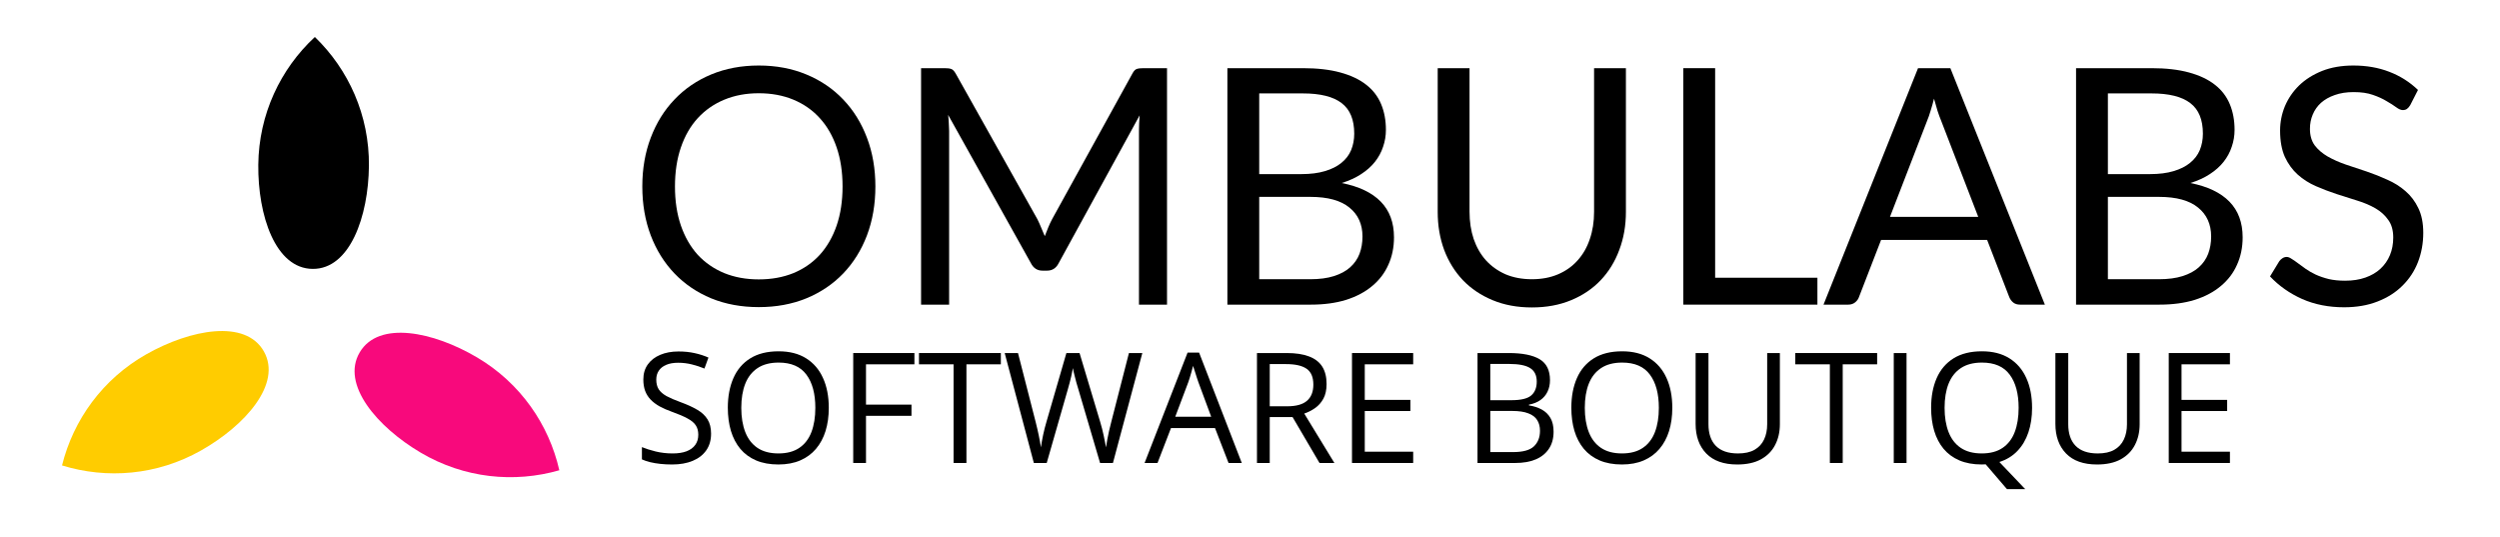
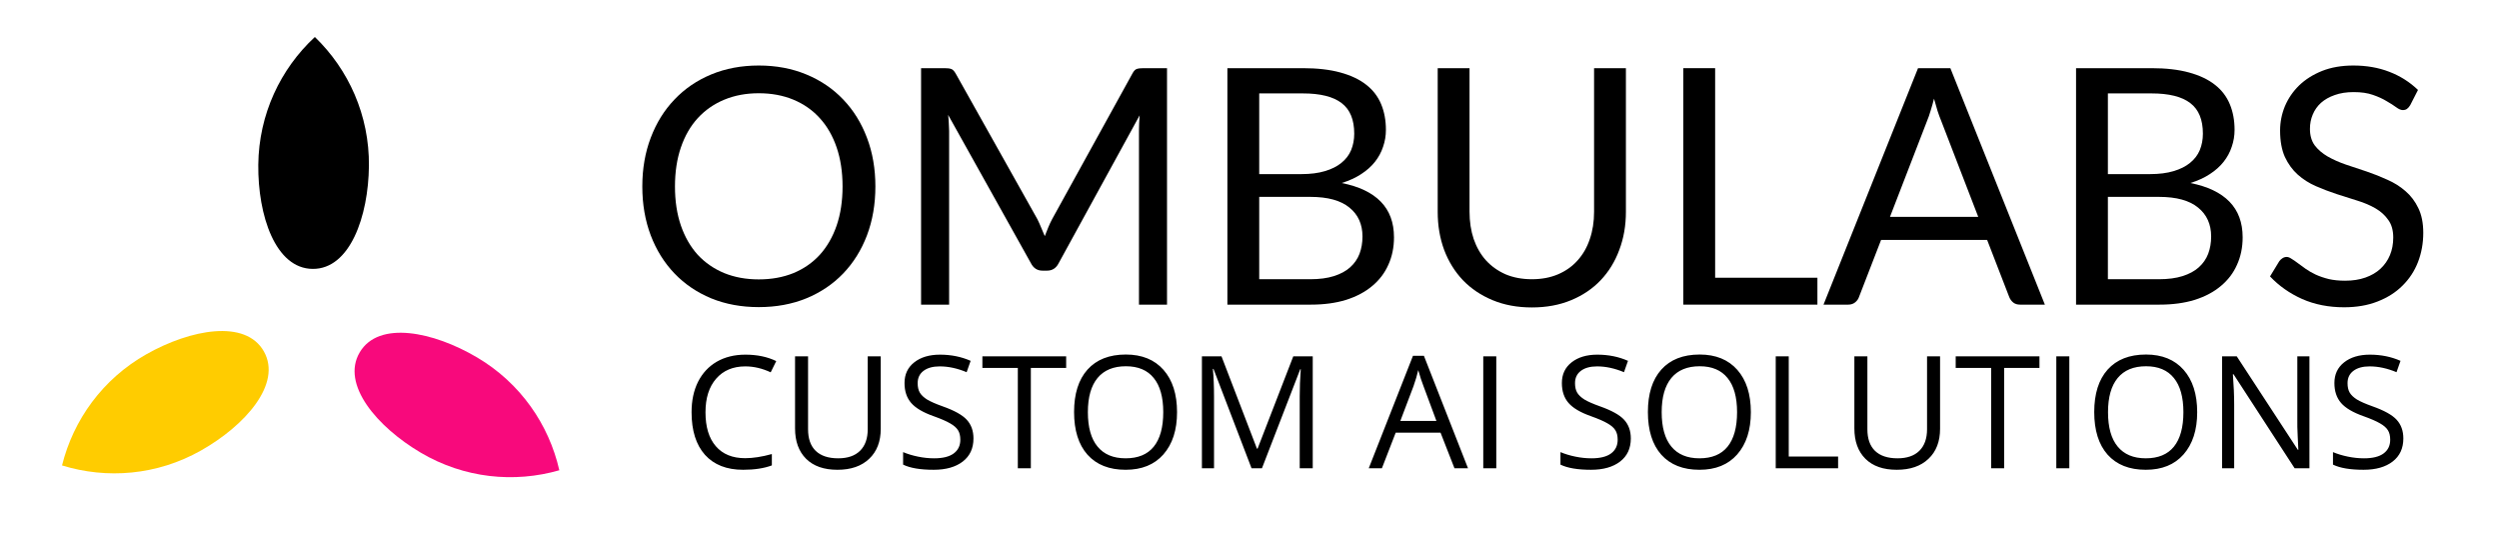
<svg xmlns="http://www.w3.org/2000/svg" width="303" height="65" viewBox="0 0 303 65" version="1.1" id="svg28">
  <description>Created with Sketch (http://www.bohemiancoding.com/sketch)</description>
  <defs id="defs19" />
  <g id="Page-1" stroke="none" stroke-width="1" fill="none" fill-rule="evenodd">
    <g id="Group">
      <rect id="Rectangle-1" x="0" y="0" width="77" height="77" />
      <g id="Fill-1-+-Fill-2-+-Fill-3" transform="translate(7,4)">
        <path d="m 25.032,18.133 c 1.838,5.848 5.85,11.32 10.162,9.965 4.315,-1.356 4.473,-8.139 2.637,-13.986 -1.838,-5.847 -5.955,-10.342 -11.062,-12.829 -2.768,4.961 -3.572,11.003 -1.737,16.85" id="Fill-1" fill="#000000" transform="rotate(18,31.49288,14.79444)" />
        <path d="m 18.865,49.184 c 4.145,-4.515 6.877,-10.725 3.547,-13.782 -3.33,-3.058 -9.283,0.195 -13.43,4.71 -4.144,4.514 -5.978,10.327 -5.578,15.993 5.68,-0.084 11.315,-2.406 15.461,-6.921" id="Fill-2" fill="#ffcc00" transform="rotate(18,13.62522,45.15567)" />
        <path d="m 48.824,38.979 c -5.982,-1.333 -12.726,-0.595 -13.709,3.819 -0.982,4.412 4.811,7.942 10.793,9.274 5.983,1.333 11.934,0.014 16.641,-3.165 -2.912,-4.877 -7.741,-8.596 -13.725,-9.928" id="Fill-3" fill="#f8097c" transform="rotate(18,48.77735,45.48436)" />
      </g>
    </g>
  </g>
  <path d="m 106.139,22.602 q 0,3.22 -1.02,5.92 -1.02,2.68 -2.88,4.62 -1.86,1.94 -4.48,3.02 -2.6,1.06 -5.76,1.06 -3.16,0 -5.76,-1.06 -2.6,-1.08 -4.46,-3.02 -1.86,-1.94 -2.88,-4.62 -1.02,-2.7 -1.02,-5.92 0,-3.22 1.02,-5.9 1.02,-2.7 2.88,-4.64 1.86,-1.96 4.46,-3.04 2.6,-1.08 5.76,-1.08 3.16,0 5.76,1.08 2.62,1.08 4.48,3.04 1.86,1.94 2.88,4.64 1.02,2.68 1.02,5.9 z m -3.98,0 q 0,-2.64 -0.72,-4.74 -0.72,-2.1 -2.04,-3.54 -1.32,-1.46 -3.2,-2.24 -1.88,-0.78 -4.2,-0.78 -2.3,0 -4.18,0.78 -1.88,0.78 -3.22,2.24 -1.32,1.44 -2.04,3.54 -0.72,2.1 -0.72,4.74 0,2.64 0.72,4.74 0.72,2.08 2.04,3.54 1.34,1.44 3.22,2.22 1.88,0.76 4.18,0.76 2.32,0 4.2,-0.76 1.88,-0.78 3.2,-2.22 1.32,-1.46 2.04,-3.54 0.72,-2.1 0.72,-4.74 z" style="font-size:40px;line-height:1.25;font-family:Lato;-inkscape-font-specification:Lato;letter-spacing:0px;word-spacing:0px" id="path21412" />
  <path d="m 125.779,26.562 q 0.24,0.48 0.46,1.02 0.22,0.52 0.44,1.04 0.2,-0.54 0.42,-1.06 0.22,-0.54 0.48,-1.02 l 9.72,-17.62 q 0.24,-0.46 0.52,-0.56 0.3,-0.1 0.82,-0.1 h 2.86 V 36.922 h -3.4 v -21.06 q 0,-0.42 0.02,-0.9 0.02,-0.48 0.06,-0.98 l -9.82,17.92 q -0.46,0.9 -1.4,0.9 h -0.56 q -0.94,0 -1.4,-0.9 l -10.04,-17.98 q 0.06,0.52 0.08,1.02 0.04,0.5 0.04,0.92 v 21.06 h -3.4 V 8.262 h 2.86 q 0.52,0 0.8,0.1 0.28,0.1 0.54,0.56 z" style="font-size:40px;line-height:1.25;font-family:Lato;-inkscape-font-specification:Lato;letter-spacing:0px;word-spacing:0px" id="path21414" />
  <path d="M 148.819,36.922 V 8.262 h 9.14 q 2.64,0 4.54,0.52 1.92,0.52 3.14,1.48 1.24,0.96 1.82,2.36 0.58,1.38 0.58,3.12 0,1.06 -0.34,2.04 -0.32,0.98 -0.98,1.82 -0.66,0.84 -1.68,1.5 -1,0.66 -2.36,1.08 3.14,0.62 4.74,2.26 1.6,1.64 1.6,4.32 0,1.82 -0.68,3.32 -0.66,1.5 -1.96,2.58 -1.28,1.08 -3.16,1.68 -1.88,0.58 -4.28,0.58 z m 3.86,-13.06 v 9.98 h 6.2 q 1.66,0 2.86,-0.38 1.2,-0.38 1.96,-1.06 0.78,-0.7 1.14,-1.64 0.36,-0.96 0.36,-2.1 0,-2.22 -1.58,-3.5 -1.58,-1.3 -4.74,-1.3 z m 0,-2.76 h 5.12 q 1.64,0 2.84,-0.36 1.22,-0.36 2,-1 0.8,-0.64 1.18,-1.54 0.38,-0.92 0.38,-2 0,-2.54 -1.52,-3.7 -1.52,-1.18 -4.72,-1.18 h -5.28 z" style="font-size:40px;line-height:1.25;font-family:Lato;-inkscape-font-specification:Lato;letter-spacing:0px;word-spacing:0px" id="path21416" />
  <path d="m 185.739,33.842 q 1.78,0 3.18,-0.6 1.4,-0.6 2.36,-1.68 0.98,-1.08 1.48,-2.58 0.52,-1.5 0.52,-3.3 V 8.262 h 3.86 V 25.682 q 0,2.48 -0.8,4.6 -0.78,2.12 -2.26,3.68 -1.46,1.54 -3.58,2.42 -2.12,0.88 -4.76,0.88 -2.64,0 -4.76,-0.88 -2.12,-0.88 -3.6,-2.42 -1.48,-1.56 -2.28,-3.68 -0.78,-2.12 -0.78,-4.6 V 8.262 h 3.86 V 25.662 q 0,1.8 0.5,3.3 0.52,1.5 1.48,2.58 0.98,1.08 2.38,1.7 1.42,0.6 3.2,0.6 z" style="font-size:40px;line-height:1.25;font-family:Lato;-inkscape-font-specification:Lato;letter-spacing:0px;word-spacing:0px" id="path21418" />
  <path d="m 207.958,33.662 h 12.4 v 3.26 h -16.26 V 8.262 h 3.86 z" style="font-size:40px;line-height:1.25;font-family:Lato;-inkscape-font-specification:Lato;letter-spacing:0px;word-spacing:0px" id="path21420" />
  <path d="m 247.938,36.922 h -3 q -0.52,0 -0.84,-0.26 -0.32,-0.26 -0.48,-0.66 l -2.68,-6.92 h -12.86 l -2.68,6.92 q -0.12,0.36 -0.46,0.64 -0.34,0.28 -0.84,0.28 h -3 l 11.46,-28.66 h 3.92 z m -18.78,-10.64 h 10.7 l -4.5,-11.66 q -0.22,-0.52 -0.44,-1.2 -0.2,-0.68 -0.42,-1.46 -0.2,0.78 -0.42,1.48 -0.2,0.68 -0.42,1.2 z" style="font-size:40px;line-height:1.25;font-family:Lato;-inkscape-font-specification:Lato;letter-spacing:0px;word-spacing:0px" id="path21422" />
  <path d="M 251.718,36.922 V 8.262 h 9.14 q 2.64,0 4.54,0.52 1.92,0.52 3.14,1.48 1.24,0.96 1.82,2.36 0.58,1.38 0.58,3.12 0,1.06 -0.34,2.04 -0.32,0.98 -0.98,1.82 -0.66,0.84 -1.68,1.5 -1,0.66 -2.36,1.08 3.14,0.62 4.74,2.26 1.6,1.64 1.6,4.32 0,1.82 -0.68,3.32 -0.66,1.5 -1.96,2.58 -1.28,1.08 -3.16,1.68 -1.88,0.58 -4.28,0.58 z m 3.86,-13.06 v 9.98 h 6.2 q 1.66,0 2.86,-0.38 1.2,-0.38 1.96,-1.06 0.78,-0.7 1.14,-1.64 0.36,-0.96 0.36,-2.1 0,-2.22 -1.58,-3.5 -1.58,-1.3 -4.74,-1.3 z m 0,-2.76 h 5.12 q 1.64,0 2.84,-0.36 1.22,-0.36 2,-1 0.8,-0.64 1.18,-1.54 0.38,-0.92 0.38,-2 0,-2.54 -1.52,-3.7 -1.52,-1.18 -4.72,-1.18 h -5.28 z" style="font-size:40px;line-height:1.25;font-family:Lato;-inkscape-font-specification:Lato;letter-spacing:0px;word-spacing:0px" id="path21424" />
  <path d="m 292.238,12.742 q -0.18,0.3 -0.4,0.46 -0.2,0.14 -0.5,0.14 -0.34,0 -0.8,-0.34 -0.46,-0.34 -1.16,-0.74 -0.68,-0.42 -1.66,-0.76 -0.96,-0.34 -2.34,-0.34 -1.3,0 -2.3,0.36 -0.98,0.34 -1.66,0.94 -0.66,0.6 -1,1.42 -0.34,0.8 -0.34,1.74 0,1.2 0.58,2 0.6,0.78 1.56,1.34 0.98,0.56 2.2,0.98 1.24,0.4 2.52,0.84 1.3,0.44 2.52,1 1.24,0.54 2.2,1.38 0.98,0.84 1.56,2.06 0.6,1.22 0.6,3 0,1.88 -0.64,3.54 -0.64,1.64 -1.88,2.86 -1.22,1.22 -3.02,1.92 -1.78,0.7 -4.06,0.7 -2.8,0 -5.08,-1 -2.28,-1.02 -3.9,-2.74 l 1.12,-1.84 q 0.16,-0.22 0.38,-0.36 0.24,-0.16 0.52,-0.16 0.26,0 0.58,0.22 0.34,0.2 0.76,0.52 0.42,0.32 0.96,0.7 0.54,0.38 1.22,0.7 0.7,0.32 1.58,0.54 0.88,0.2 1.98,0.2 1.38,0 2.46,-0.38 1.08,-0.38 1.82,-1.06 0.76,-0.7 1.16,-1.66 0.4,-0.96 0.4,-2.14 0,-1.3 -0.6,-2.12 -0.58,-0.84 -1.54,-1.4 -0.96,-0.56 -2.2,-0.94 -1.24,-0.4 -2.52,-0.8 -1.28,-0.42 -2.52,-0.96 -1.24,-0.54 -2.2,-1.4 -0.96,-0.86 -1.56,-2.14 -0.58,-1.3 -0.58,-3.2 0,-1.52 0.58,-2.94 0.6,-1.42 1.72,-2.52 1.14,-1.1 2.78,-1.76 1.66,-0.66 3.8,-0.66 2.4,0 4.36,0.76 1.98,0.76 3.48,2.2 z" style="font-size:40px;line-height:1.25;font-family:Lato;-inkscape-font-specification:Lato;letter-spacing:0px;word-spacing:0px" id="path21426" />
-   <g aria-label="SOFTWARE BOUTIQUE" id="text3118" style="font-size:18.667px;line-height:1.25;letter-spacing:0px;word-spacing:0px">
-     <path d="m 86.216,52.568 q 0,1.185 -0.592,2.023 -0.583,0.829 -1.641,1.267 -1.057,0.438 -2.488,0.438 -0.757,0 -1.431,-0.073 -0.674,-0.073 -1.24,-0.21 -0.565,-0.137 -0.993,-0.337 v -1.486 q 0.684,0.283 1.668,0.529 0.984,0.237 2.06,0.237 1.003,0 1.695,-0.264 0.693,-0.273 1.048,-0.775 0.365,-0.51 0.365,-1.221 0,-0.684 -0.301,-1.139 -0.301,-0.465 -1.003,-0.839 -0.693,-0.383 -1.896,-0.811 -0.848,-0.301 -1.495,-0.656 -0.647,-0.365 -1.085,-0.82 -0.438,-0.456 -0.665,-1.057 -0.219,-0.602 -0.219,-1.376 0,-1.066 0.538,-1.823 0.547,-0.766 1.504,-1.167 0.966,-0.41 2.215,-0.41 1.066,0 1.969,0.201 0.911,0.201 1.668,0.538 l -0.483,1.331 q -0.72,-0.301 -1.531,-0.501 -0.802,-0.201 -1.659,-0.201 -0.857,0 -1.449,0.255 -0.583,0.246 -0.893,0.702 -0.31,0.456 -0.31,1.085 0,0.702 0.292,1.167 0.301,0.465 0.948,0.829 0.656,0.355 1.732,0.747 1.176,0.428 1.996,0.911 0.82,0.474 1.249,1.167 0.428,0.684 0.428,1.741 z" style="font-family:'Open Sans';-inkscape-font-specification:'Open Sans'" id="path21455" />
-     <path d="m 100.489,49.432 q 0,1.54 -0.392,2.807 -0.392,1.258 -1.167,2.169 -0.766,0.902 -1.905,1.395 -1.139,0.492 -2.643,0.492 -1.549,0 -2.707,-0.492 -1.148,-0.492 -1.914,-1.404 -0.757,-0.911 -1.139,-2.178 -0.374,-1.267 -0.374,-2.807 0,-2.042 0.674,-3.582 0.674,-1.54 2.042,-2.397 1.376,-0.857 3.445,-0.857 1.978,0 3.327,0.848 1.358,0.848 2.051,2.388 0.702,1.531 0.702,3.618 z m -10.609,0 q 0,1.695 0.483,2.935 0.483,1.24 1.477,1.914 1.003,0.674 2.543,0.674 1.549,0 2.534,-0.674 0.993,-0.674 1.467,-1.914 0.474,-1.24 0.474,-2.935 0,-2.579 -1.085,-4.029 -1.076,-1.458 -3.363,-1.458 -1.549,0 -2.552,0.665 -1.003,0.665 -1.495,1.896 -0.483,1.221 -0.483,2.926 z" style="font-family:'Open Sans';-inkscape-font-specification:'Open Sans'" id="path21457" />
-     <path d="m 105.001,56.113 h -1.549 V 42.788 h 7.419 v 1.367 h -5.87 v 4.885 h 5.514 v 1.358 h -5.514 z" style="font-family:'Open Sans';-inkscape-font-specification:'Open Sans'" id="path21459" />
-     <path d="m 117.178,56.113 h -1.559 V 44.155 h -4.193 v -1.367 h 9.926 v 1.367 h -4.174 z" style="font-family:'Open Sans';-inkscape-font-specification:'Open Sans'" id="path21461" />
-     <path d="m 138.506,42.788 -3.564,13.326 h -1.559 l -2.643,-8.969 q -0.118,-0.383 -0.228,-0.766 -0.1,-0.392 -0.191,-0.738 -0.091,-0.355 -0.155,-0.62 -0.055,-0.273 -0.082,-0.41 -0.018,0.137 -0.073,0.401 -0.046,0.264 -0.128,0.611 -0.073,0.346 -0.182,0.738 -0.1,0.392 -0.219,0.793 l -2.57,8.96 h -1.559 l -3.536,-13.326 h 1.613 l 2.142,8.358 q 0.109,0.419 0.201,0.829 0.1,0.401 0.173,0.784 0.082,0.383 0.146,0.747 0.064,0.365 0.118,0.711 0.046,-0.355 0.118,-0.738 0.073,-0.392 0.155,-0.793 0.091,-0.401 0.191,-0.811 0.109,-0.41 0.228,-0.82 l 2.397,-8.267 h 1.595 l 2.497,8.331 q 0.128,0.428 0.237,0.848 0.109,0.419 0.191,0.82 0.091,0.392 0.155,0.757 0.073,0.355 0.128,0.674 0.064,-0.447 0.155,-0.939 0.091,-0.492 0.21,-1.03 0.128,-0.538 0.273,-1.112 l 2.142,-8.349 z" style="font-family:'Open Sans';-inkscape-font-specification:'Open Sans'" id="path21463" />
-     <path d="m 148.961,56.113 -1.641,-4.229 h -5.341 l -1.632,4.229 h -1.568 l 5.214,-13.38 h 1.395 l 5.177,13.38 z m -2.105,-5.605 -1.559,-4.202 q -0.055,-0.164 -0.182,-0.538 -0.118,-0.374 -0.246,-0.775 -0.128,-0.401 -0.21,-0.647 -0.091,0.374 -0.201,0.747 -0.1,0.365 -0.201,0.684 -0.1,0.31 -0.173,0.529 l -1.586,4.202 z" style="font-family:'Open Sans';-inkscape-font-specification:'Open Sans'" id="path21465" />
-     <path d="m 156.006,42.788 q 1.641,0 2.707,0.41 1.076,0.401 1.604,1.23 0.529,0.829 0.529,2.115 0,1.057 -0.383,1.768 -0.383,0.702 -1.003,1.139 -0.62,0.438 -1.322,0.674 l 3.655,5.988 h -1.805 l -3.263,-5.56 h -2.771 v 5.56 h -1.549 V 42.788 Z m -0.091,1.34 h -1.96 v 5.113 h 2.115 q 1.632,0 2.397,-0.665 0.775,-0.665 0.775,-1.96 0,-1.358 -0.82,-1.923 -0.811,-0.565 -2.507,-0.565 z" style="font-family:'Open Sans';-inkscape-font-specification:'Open Sans'" id="path21467" />
-     <path d="m 171.346,56.113 h -7.419 V 42.788 h 7.419 v 1.367 h -5.87 v 4.311 h 5.533 v 1.349 h -5.533 v 4.931 h 5.87 z" style="font-family:'Open Sans';-inkscape-font-specification:'Open Sans'" id="path21469" />
-     <path d="m 179.148,42.788 h 3.773 q 2.497,0 3.755,0.747 1.258,0.747 1.258,2.543 0,0.775 -0.301,1.395 -0.292,0.611 -0.857,1.012 -0.565,0.401 -1.395,0.556 v 0.091 q 0.875,0.137 1.549,0.501 0.674,0.365 1.057,1.021 0.383,0.656 0.383,1.668 0,1.23 -0.574,2.078 -0.565,0.848 -1.604,1.285 -1.039,0.428 -2.461,0.428 h -4.585 z m 1.549,5.715 h 2.552 q 1.741,0 2.406,-0.574 0.674,-0.574 0.674,-1.677 0,-1.139 -0.802,-1.641 -0.793,-0.501 -2.534,-0.501 h -2.297 z m 0,1.303 v 4.986 h 2.771 q 1.777,0 2.516,-0.693 0.738,-0.702 0.738,-1.887 0,-0.757 -0.337,-1.294 -0.328,-0.538 -1.076,-0.82 -0.738,-0.292 -1.978,-0.292 z" style="font-family:'Open Sans';-inkscape-font-specification:'Open Sans'" id="path21471" />
-     <path d="m 202.764,49.432 q 0,1.54 -0.392,2.807 -0.392,1.258 -1.167,2.169 -0.766,0.902 -1.905,1.395 -1.139,0.492 -2.643,0.492 -1.549,0 -2.707,-0.492 -1.148,-0.492 -1.914,-1.404 -0.757,-0.911 -1.139,-2.178 -0.374,-1.267 -0.374,-2.807 0,-2.042 0.674,-3.582 0.674,-1.54 2.042,-2.397 1.376,-0.857 3.445,-0.857 1.978,0 3.327,0.848 1.358,0.848 2.051,2.388 0.702,1.531 0.702,3.618 z m -10.609,0 q 0,1.695 0.483,2.935 0.483,1.24 1.477,1.914 1.003,0.674 2.543,0.674 1.549,0 2.534,-0.674 0.993,-0.674 1.467,-1.914 0.474,-1.24 0.474,-2.935 0,-2.579 -1.085,-4.029 -1.076,-1.458 -3.363,-1.458 -1.549,0 -2.552,0.665 -1.003,0.665 -1.495,1.896 -0.483,1.221 -0.483,2.926 z" style="font-family:'Open Sans';-inkscape-font-specification:'Open Sans'" id="path21473" />
-     <path d="m 215.807,42.788 v 8.622 q 0,1.413 -0.574,2.516 -0.565,1.103 -1.714,1.741 -1.148,0.629 -2.88,0.629 -2.47,0 -3.764,-1.34 -1.285,-1.34 -1.285,-3.582 v -8.586 h 1.559 v 8.632 q 0,1.695 0.893,2.616 0.902,0.921 2.689,0.921 1.221,0 1.996,-0.438 0.784,-0.447 1.158,-1.24 0.383,-0.802 0.383,-1.85 v -8.641 z" style="font-family:'Open Sans';-inkscape-font-specification:'Open Sans'" id="path21475" />
-     <path d="m 223.427,56.113 h -1.559 V 44.155 h -4.193 v -1.367 h 9.926 v 1.367 h -4.174 z" style="font-family:'Open Sans';-inkscape-font-specification:'Open Sans'" id="path21477" />
-     <path d="M 229.616,56.113 V 42.788 h 1.549 v 13.326 z" style="font-family:'Open Sans';-inkscape-font-specification:'Open Sans'" id="path21479" />
-     <path d="m 246.387,49.432 q 0,1.641 -0.447,2.971 -0.447,1.331 -1.331,2.251 -0.875,0.921 -2.188,1.34 l 3.135,3.29 h -2.215 l -2.579,-3.008 q -0.118,0 -0.246,0.009 -0.118,0.009 -0.237,0.009 -1.549,0 -2.707,-0.492 -1.148,-0.492 -1.914,-1.404 -0.757,-0.911 -1.139,-2.178 -0.374,-1.267 -0.374,-2.807 0,-2.042 0.674,-3.582 0.674,-1.54 2.042,-2.397 1.376,-0.857 3.445,-0.857 1.978,0 3.327,0.848 1.358,0.848 2.051,2.388 0.702,1.531 0.702,3.618 z m -10.609,0 q 0,1.695 0.483,2.935 0.483,1.24 1.477,1.914 1.003,0.674 2.543,0.674 1.549,0 2.534,-0.674 0.993,-0.674 1.467,-1.914 0.474,-1.24 0.474,-2.935 0,-2.579 -1.085,-4.029 -1.076,-1.458 -3.363,-1.458 -1.549,0 -2.552,0.665 -1.003,0.665 -1.495,1.896 -0.483,1.221 -0.483,2.926 z" style="font-family:'Open Sans';-inkscape-font-specification:'Open Sans'" id="path21481" />
-     <path d="m 259.43,42.788 v 8.622 q 0,1.413 -0.574,2.516 -0.565,1.103 -1.714,1.741 -1.148,0.629 -2.88,0.629 -2.47,0 -3.764,-1.34 -1.285,-1.34 -1.285,-3.582 v -8.586 h 1.559 v 8.632 q 0,1.695 0.893,2.616 0.902,0.921 2.689,0.921 1.221,0 1.996,-0.438 0.784,-0.447 1.158,-1.24 0.383,-0.802 0.383,-1.85 v -8.641 z" style="font-family:'Open Sans';-inkscape-font-specification:'Open Sans'" id="path21483" />
-     <path d="M 270.376,56.113 H 262.957 V 42.788 h 7.419 v 1.367 h -5.87 v 4.311 h 5.533 v 1.349 h -5.533 v 4.931 h 5.87 z" style="font-family:'Open Sans';-inkscape-font-specification:'Open Sans'" id="path21485" />
-   </g>
+   <text xml:space="preserve" style="font-size:19px;line-height:1.25;font-family:'Open Sans';-inkscape-font-specification:'Open Sans';letter-spacing:0px;word-spacing:0px;fill:#000000" x="82.694" y="56.751" id="text3656">
+     <tspan id="tspan3654" x="82.694" y="56.751">CUSTOM AI SOLUTIONS</tspan>
+   </text>
</svg>
